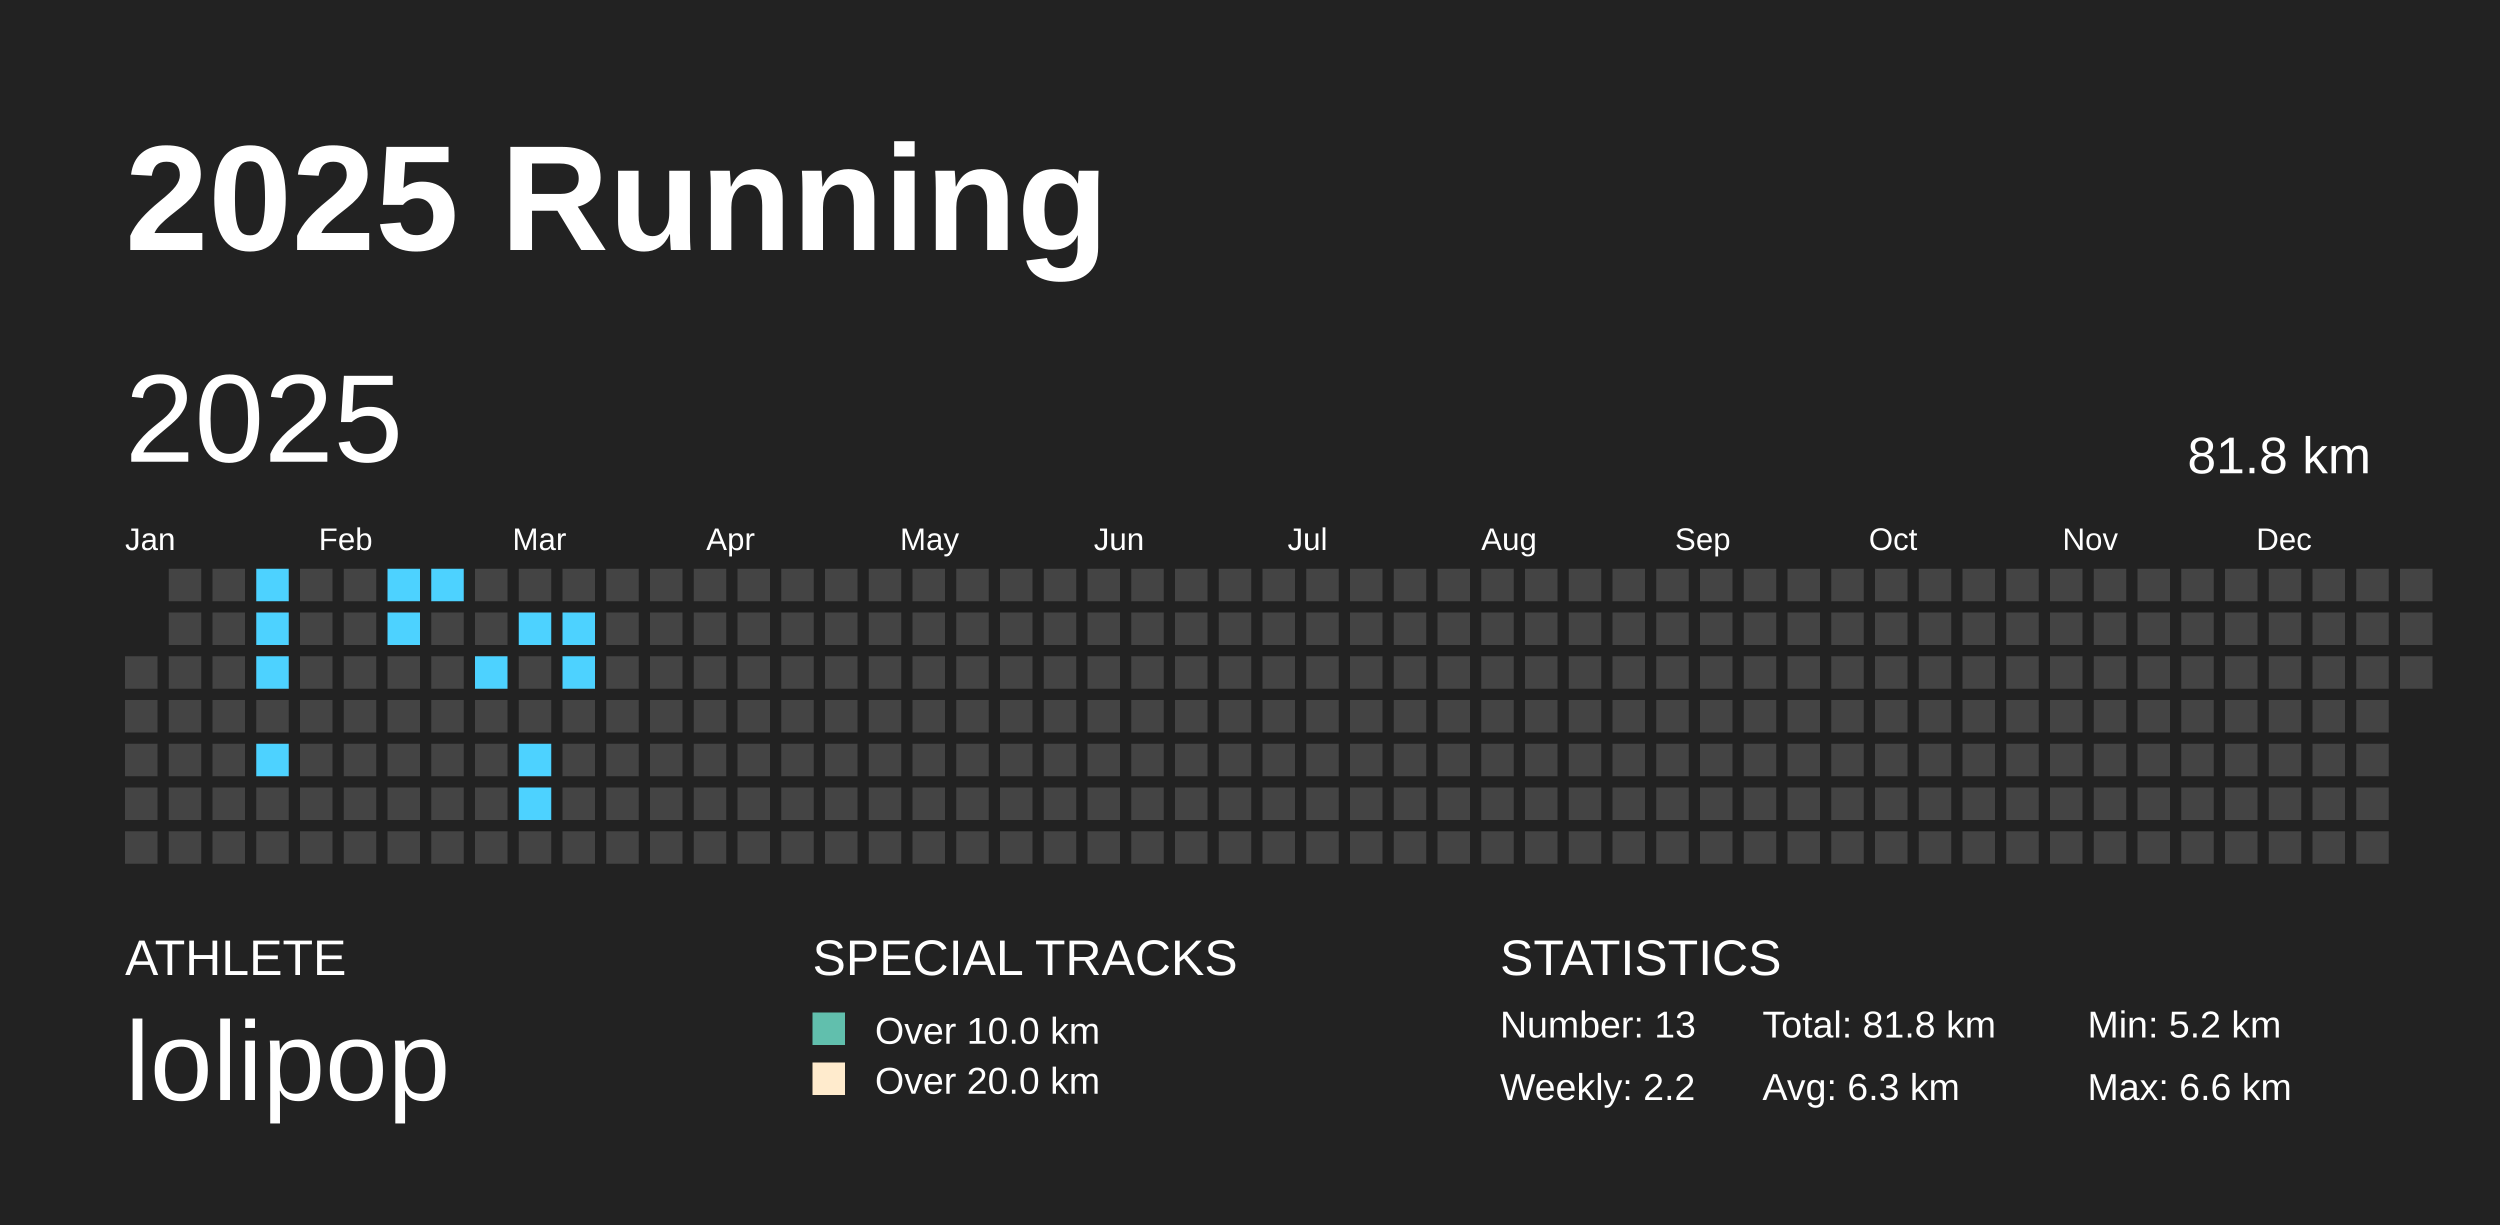
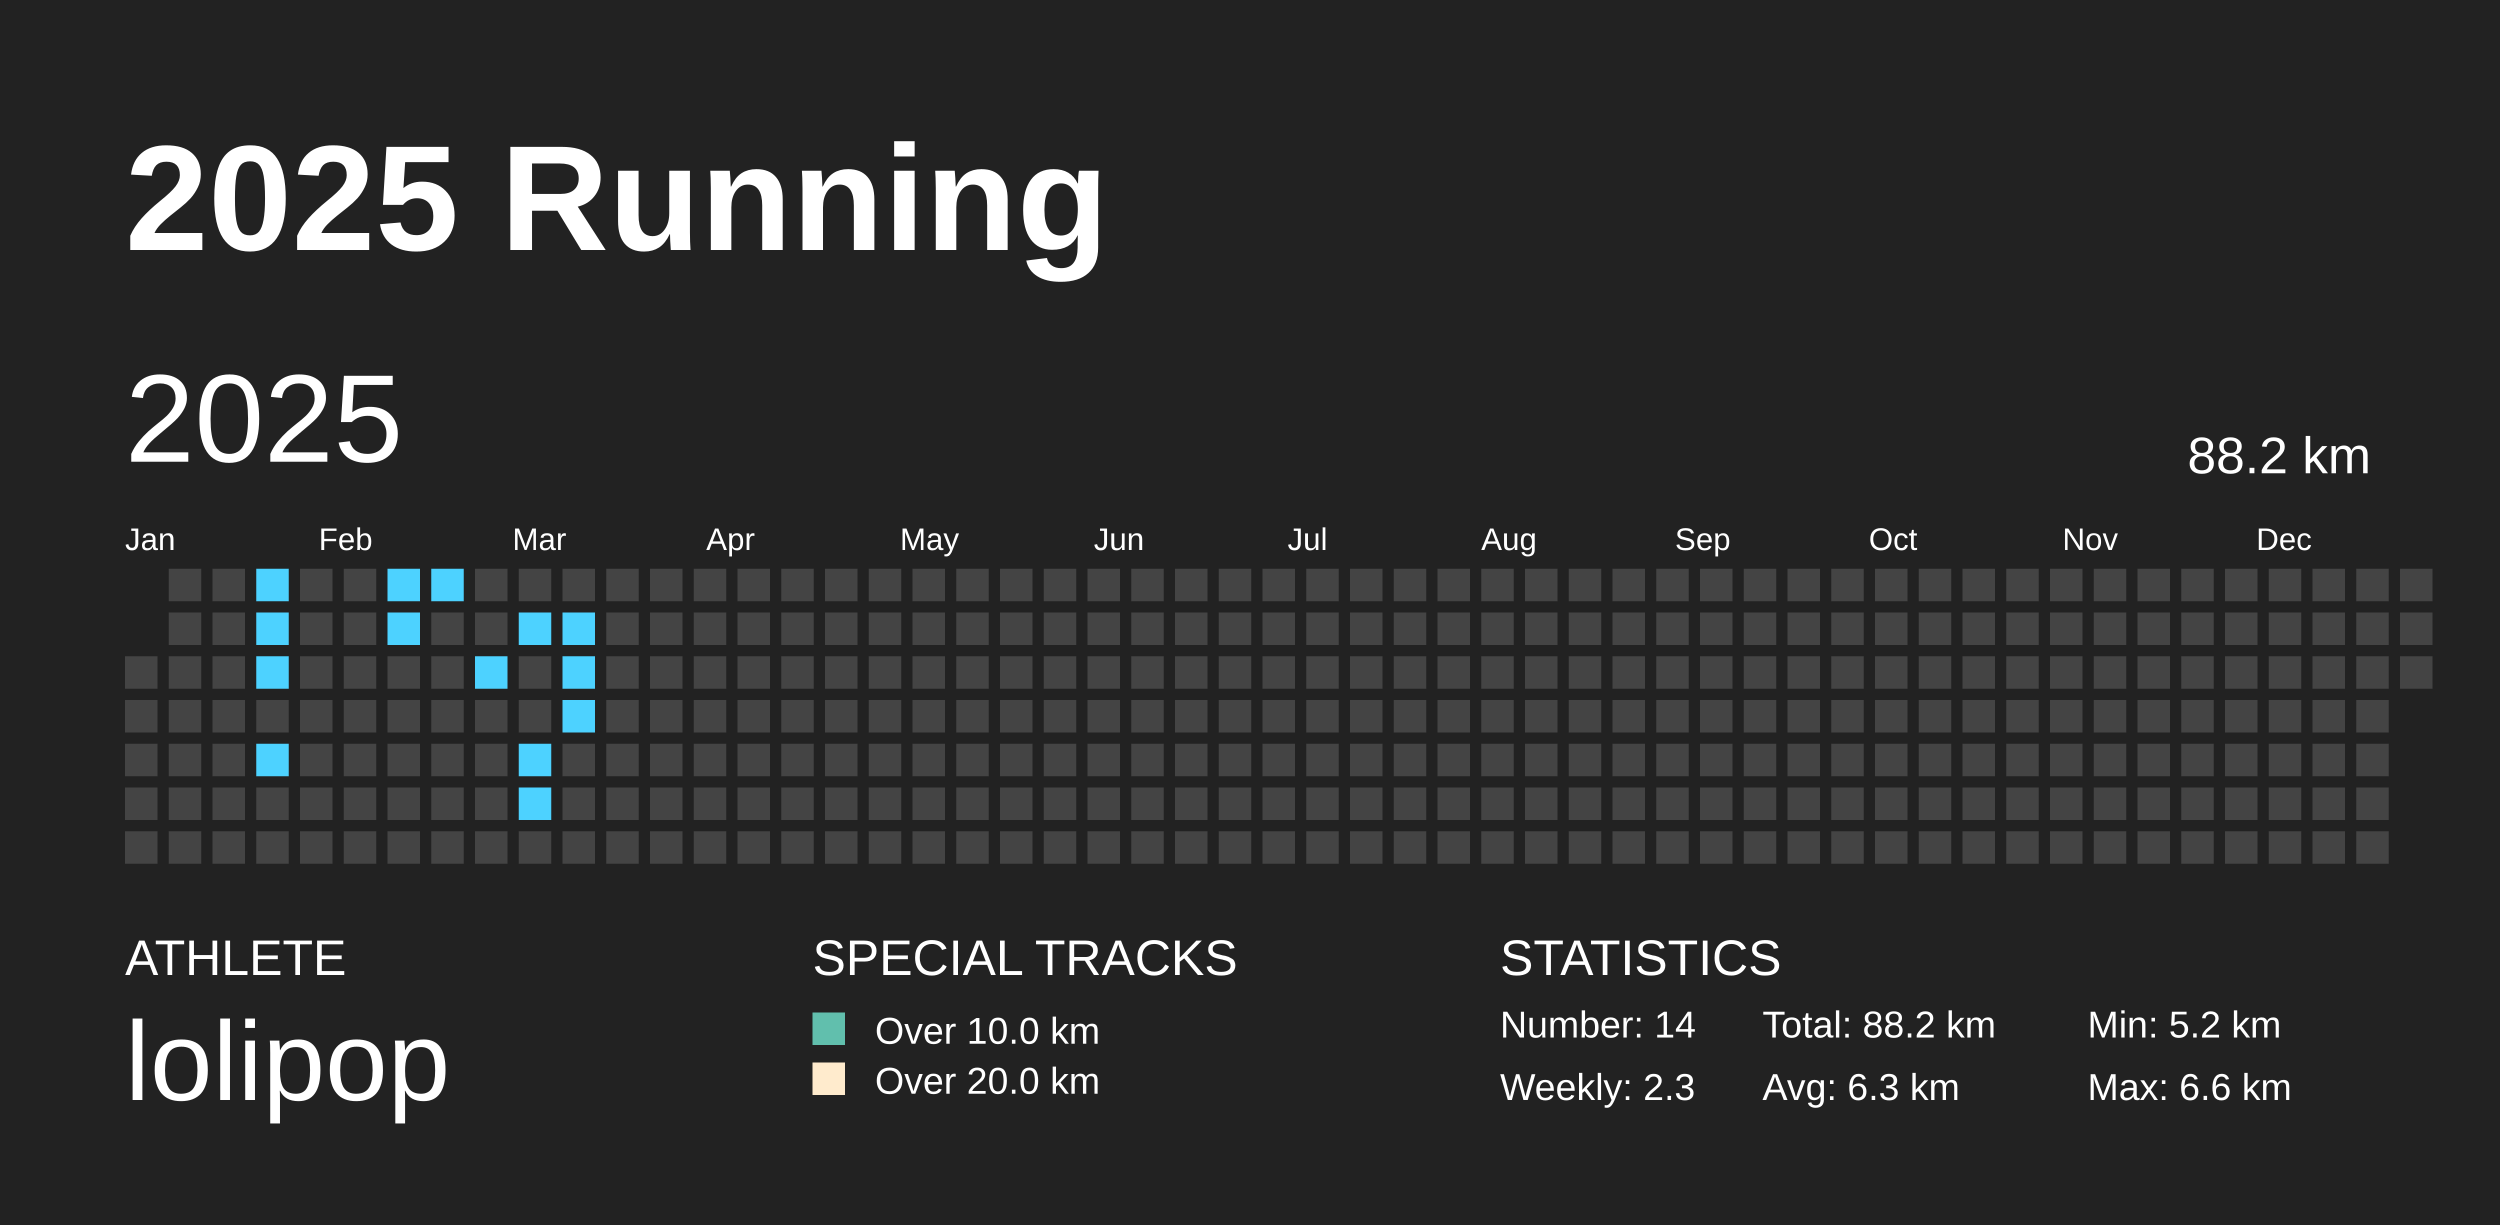
<svg xmlns="http://www.w3.org/2000/svg" baseProfile="full" height="98mm" version="1.1" viewBox="0,0,200,98" width="200mm">
  <defs />
  <rect fill="#222222" height="98" width="200" x="0" y="0" />
  <text fill="#FFFFFF" style="font-size:12px; font-family:Arial; font-weight:bold;" x="10" y="20">2025 Running</text>
  <text fill="#FFFFFF" style="font-size:4px; font-family:Arial" x="10" y="78">ATHLETE</text>
  <text fill="#FFFFFF" style="font-size:9px; font-family:Arial" x="10" y="88">lolipop</text>
  <text fill="#FFFFFF" style="font-size:4px; font-family:Arial" x="65" y="78">SPECIAL TRACKS</text>
  <rect fill="#61bfad" height="2.6" width="2.6" x="65" y="81" />
  <text fill="#FFFFFF" style="font-size:3px; font-family:Arial" x="70" y="83.5">Over 10.0 km</text>
  <rect fill="#ffebcd" height="2.6" width="2.6" x="65" y="85" />
  <text fill="#FFFFFF" style="font-size:3px; font-family:Arial" x="70" y="87.5">Over 20.0 km</text>
  <text fill="#FFFFFF" style="font-size:4px; font-family:Arial" x="120" y="78">STATISTICS</text>
-   <text fill="#FFFFFF" style="font-size:3px; font-family:Arial" x="120" y="83">Number: 13</text>
-   <text fill="#FFFFFF" style="font-size:3px; font-family:Arial" x="120" y="88">Weekly: 2.2</text>
-   <text fill="#FFFFFF" style="font-size:3px; font-family:Arial" x="141" y="83">Total: 81.8 km</text>
+   <text fill="#FFFFFF" style="font-size:3px; font-family:Arial" x="120" y="83">Number: 14</text>
+   <text fill="#FFFFFF" style="font-size:3px; font-family:Arial" x="120" y="88">Weekly: 2.3</text>
+   <text fill="#FFFFFF" style="font-size:3px; font-family:Arial" x="141" y="83">Total: 88.2 km</text>
  <text fill="#FFFFFF" style="font-size:3px; font-family:Arial" x="141" y="88">Avg: 6.3 km</text>
  <text fill="#FFFFFF" style="font-size:3px; font-family:Arial" x="167" y="83">Min: 5.2 km</text>
  <text fill="#FFFFFF" style="font-size:3px; font-family:Arial" x="167" y="88">Max: 6.6 km</text>
  <text dominant-baseline="hanging" fill="#FFFFFF" style="font-size:10.0px; font-family:Arial;" x="10" y="30">2025</text>
-   <text dominant-baseline="hanging" fill="#FFFFFF" style="font-size:4.125px; font-family:Arial;" x="175" y="35">81.8 km</text>
+   <text dominant-baseline="hanging" fill="#FFFFFF" style="font-size:4.125px; font-family:Arial;" x="175" y="35">88.2 km</text>
  <text fill="#FFFFFF" style="font-size:2.5px; font-family:Arial" x="10.0" y="44">Jan</text>
  <text fill="#FFFFFF" style="font-size:2.5px; font-family:Arial" x="25.5" y="44">Feb</text>
  <text fill="#FFFFFF" style="font-size:2.5px; font-family:Arial" x="41.0" y="44">Mar</text>
  <text fill="#FFFFFF" style="font-size:2.5px; font-family:Arial" x="56.5" y="44">Apr</text>
  <text fill="#FFFFFF" style="font-size:2.5px; font-family:Arial" x="72.0" y="44">May</text>
  <text fill="#FFFFFF" style="font-size:2.5px; font-family:Arial" x="87.5" y="44">Jun</text>
  <text fill="#FFFFFF" style="font-size:2.5px; font-family:Arial" x="103.0" y="44">Jul</text>
  <text fill="#FFFFFF" style="font-size:2.5px; font-family:Arial" x="118.5" y="44">Aug</text>
  <text fill="#FFFFFF" style="font-size:2.5px; font-family:Arial" x="134.0" y="44">Sep</text>
  <text fill="#FFFFFF" style="font-size:2.5px; font-family:Arial" x="149.5" y="44">Oct</text>
  <text fill="#FFFFFF" style="font-size:2.5px; font-family:Arial" x="165.0" y="44">Nov</text>
  <text fill="#FFFFFF" style="font-size:2.5px; font-family:Arial" x="180.5" y="44">Dec</text>
  <rect fill="#444444" height="2.6" width="2.6" x="10.0" y="52.5" />
  <rect fill="#444444" height="2.6" width="2.6" x="10.0" y="56.0" />
  <rect fill="#444444" height="2.6" width="2.6" x="10.0" y="59.5" />
  <rect fill="#444444" height="2.6" width="2.6" x="10.0" y="63.0" />
  <rect fill="#444444" height="2.6" width="2.6" x="10.0" y="66.5" />
  <rect fill="#444444" height="2.6" width="2.6" x="13.5" y="45.5" />
  <rect fill="#444444" height="2.6" width="2.6" x="13.5" y="49.0" />
  <rect fill="#444444" height="2.6" width="2.6" x="13.5" y="52.5" />
  <rect fill="#444444" height="2.6" width="2.6" x="13.5" y="56.0" />
  <rect fill="#444444" height="2.6" width="2.6" x="13.5" y="59.5" />
  <rect fill="#444444" height="2.6" width="2.6" x="13.5" y="63.0" />
  <rect fill="#444444" height="2.6" width="2.6" x="13.5" y="66.5" />
  <rect fill="#444444" height="2.6" width="2.6" x="17.0" y="45.5" />
  <rect fill="#444444" height="2.6" width="2.6" x="17.0" y="49.0" />
  <rect fill="#444444" height="2.6" width="2.6" x="17.0" y="52.5" />
  <rect fill="#444444" height="2.6" width="2.6" x="17.0" y="56.0" />
  <rect fill="#444444" height="2.6" width="2.6" x="17.0" y="59.5" />
  <rect fill="#444444" height="2.6" width="2.6" x="17.0" y="63.0" />
  <rect fill="#444444" height="2.6" width="2.6" x="17.0" y="66.5" />
  <rect fill="#4DD2FF" height="2.6" width="2.6" x="20.5" y="45.5" />
  <rect fill="#4DD2FF" height="2.6" width="2.6" x="20.5" y="49.0" />
  <rect fill="#4DD2FF" height="2.6" width="2.6" x="20.5" y="52.5" />
  <rect fill="#444444" height="2.6" width="2.6" x="20.5" y="56.0" />
  <rect fill="#4DD2FF" height="2.6" width="2.6" x="20.5" y="59.5" />
  <rect fill="#444444" height="2.6" width="2.6" x="20.5" y="63.0" />
  <rect fill="#444444" height="2.6" width="2.6" x="20.5" y="66.5" />
  <rect fill="#444444" height="2.6" width="2.6" x="24.0" y="45.5" />
  <rect fill="#444444" height="2.6" width="2.6" x="24.0" y="49.0" />
  <rect fill="#444444" height="2.6" width="2.6" x="24.0" y="52.5" />
  <rect fill="#444444" height="2.6" width="2.6" x="24.0" y="56.0" />
  <rect fill="#444444" height="2.6" width="2.6" x="24.0" y="59.5" />
  <rect fill="#444444" height="2.6" width="2.6" x="24.0" y="63.0" />
  <rect fill="#444444" height="2.6" width="2.6" x="24.0" y="66.5" />
  <rect fill="#444444" height="2.6" width="2.6" x="27.5" y="45.5" />
  <rect fill="#444444" height="2.6" width="2.6" x="27.5" y="49.0" />
  <rect fill="#444444" height="2.6" width="2.6" x="27.5" y="52.5" />
  <rect fill="#444444" height="2.6" width="2.6" x="27.5" y="56.0" />
  <rect fill="#444444" height="2.6" width="2.6" x="27.5" y="59.5" />
  <rect fill="#444444" height="2.6" width="2.6" x="27.5" y="63.0" />
  <rect fill="#444444" height="2.6" width="2.6" x="27.5" y="66.5" />
  <rect fill="#4DD2FF" height="2.6" width="2.6" x="31.0" y="45.5" />
  <rect fill="#4DD2FF" height="2.6" width="2.6" x="31.0" y="49.0" />
  <rect fill="#444444" height="2.6" width="2.6" x="31.0" y="52.5" />
  <rect fill="#444444" height="2.6" width="2.6" x="31.0" y="56.0" />
  <rect fill="#444444" height="2.6" width="2.6" x="31.0" y="59.5" />
  <rect fill="#444444" height="2.6" width="2.6" x="31.0" y="63.0" />
  <rect fill="#444444" height="2.6" width="2.6" x="31.0" y="66.5" />
  <rect fill="#4DD2FF" height="2.6" width="2.6" x="34.5" y="45.5" />
  <rect fill="#444444" height="2.6" width="2.6" x="34.5" y="49.0" />
  <rect fill="#444444" height="2.6" width="2.6" x="34.5" y="52.5" />
  <rect fill="#444444" height="2.6" width="2.6" x="34.5" y="56.0" />
  <rect fill="#444444" height="2.6" width="2.6" x="34.5" y="59.5" />
  <rect fill="#444444" height="2.6" width="2.6" x="34.5" y="63.0" />
  <rect fill="#444444" height="2.6" width="2.6" x="34.5" y="66.5" />
  <rect fill="#444444" height="2.6" width="2.6" x="38.0" y="45.5" />
  <rect fill="#444444" height="2.6" width="2.6" x="38.0" y="49.0" />
  <rect fill="#4DD2FF" height="2.6" width="2.6" x="38.0" y="52.5" />
  <rect fill="#444444" height="2.6" width="2.6" x="38.0" y="56.0" />
  <rect fill="#444444" height="2.6" width="2.6" x="38.0" y="59.5" />
  <rect fill="#444444" height="2.6" width="2.6" x="38.0" y="63.0" />
  <rect fill="#444444" height="2.6" width="2.6" x="38.0" y="66.5" />
  <rect fill="#444444" height="2.6" width="2.6" x="41.5" y="45.5" />
  <rect fill="#4DD2FF" height="2.6" width="2.6" x="41.5" y="49.0" />
  <rect fill="#444444" height="2.6" width="2.6" x="41.5" y="52.5" />
  <rect fill="#444444" height="2.6" width="2.6" x="41.5" y="56.0" />
  <rect fill="#4DD2FF" height="2.6" width="2.6" x="41.5" y="59.5" />
  <rect fill="#4DD2FF" height="2.6" width="2.6" x="41.5" y="63.0" />
  <rect fill="#444444" height="2.6" width="2.6" x="41.5" y="66.5" />
  <rect fill="#444444" height="2.6" width="2.6" x="45.0" y="45.5" />
  <rect fill="#4DD2FF" height="2.6" width="2.6" x="45.0" y="49.0" />
  <rect fill="#4DD2FF" height="2.6" width="2.6" x="45.0" y="52.5" />
-   <rect fill="#444444" height="2.6" width="2.6" x="45.0" y="56.0" />
+   <rect fill="#4DD2FF" height="2.6" width="2.6" x="45.0" y="56.0" />
  <rect fill="#444444" height="2.6" width="2.6" x="45.0" y="59.5" />
  <rect fill="#444444" height="2.6" width="2.6" x="45.0" y="63.0" />
  <rect fill="#444444" height="2.6" width="2.6" x="45.0" y="66.5" />
  <rect fill="#444444" height="2.6" width="2.6" x="48.5" y="45.5" />
  <rect fill="#444444" height="2.6" width="2.6" x="48.5" y="49.0" />
  <rect fill="#444444" height="2.6" width="2.6" x="48.5" y="52.5" />
  <rect fill="#444444" height="2.6" width="2.6" x="48.5" y="56.0" />
  <rect fill="#444444" height="2.6" width="2.6" x="48.5" y="59.5" />
  <rect fill="#444444" height="2.6" width="2.6" x="48.5" y="63.0" />
  <rect fill="#444444" height="2.6" width="2.6" x="48.5" y="66.5" />
  <rect fill="#444444" height="2.6" width="2.6" x="52.0" y="45.5" />
  <rect fill="#444444" height="2.6" width="2.6" x="52.0" y="49.0" />
  <rect fill="#444444" height="2.6" width="2.6" x="52.0" y="52.5" />
  <rect fill="#444444" height="2.6" width="2.6" x="52.0" y="56.0" />
  <rect fill="#444444" height="2.6" width="2.6" x="52.0" y="59.5" />
  <rect fill="#444444" height="2.6" width="2.6" x="52.0" y="63.0" />
  <rect fill="#444444" height="2.6" width="2.6" x="52.0" y="66.5" />
  <rect fill="#444444" height="2.6" width="2.6" x="55.5" y="45.5" />
  <rect fill="#444444" height="2.6" width="2.6" x="55.5" y="49.0" />
  <rect fill="#444444" height="2.6" width="2.6" x="55.5" y="52.5" />
  <rect fill="#444444" height="2.6" width="2.6" x="55.5" y="56.0" />
  <rect fill="#444444" height="2.6" width="2.6" x="55.5" y="59.5" />
  <rect fill="#444444" height="2.6" width="2.6" x="55.5" y="63.0" />
  <rect fill="#444444" height="2.6" width="2.6" x="55.5" y="66.5" />
  <rect fill="#444444" height="2.6" width="2.6" x="59.0" y="45.5" />
  <rect fill="#444444" height="2.6" width="2.6" x="59.0" y="49.0" />
  <rect fill="#444444" height="2.6" width="2.6" x="59.0" y="52.5" />
  <rect fill="#444444" height="2.6" width="2.6" x="59.0" y="56.0" />
  <rect fill="#444444" height="2.6" width="2.6" x="59.0" y="59.5" />
  <rect fill="#444444" height="2.6" width="2.6" x="59.0" y="63.0" />
  <rect fill="#444444" height="2.6" width="2.6" x="59.0" y="66.5" />
  <rect fill="#444444" height="2.6" width="2.6" x="62.5" y="45.5" />
  <rect fill="#444444" height="2.6" width="2.6" x="62.5" y="49.0" />
  <rect fill="#444444" height="2.6" width="2.6" x="62.5" y="52.5" />
  <rect fill="#444444" height="2.6" width="2.6" x="62.5" y="56.0" />
  <rect fill="#444444" height="2.6" width="2.6" x="62.5" y="59.5" />
  <rect fill="#444444" height="2.6" width="2.6" x="62.5" y="63.0" />
  <rect fill="#444444" height="2.6" width="2.6" x="62.5" y="66.5" />
  <rect fill="#444444" height="2.6" width="2.6" x="66.0" y="45.5" />
  <rect fill="#444444" height="2.6" width="2.6" x="66.0" y="49.0" />
  <rect fill="#444444" height="2.6" width="2.6" x="66.0" y="52.5" />
  <rect fill="#444444" height="2.6" width="2.6" x="66.0" y="56.0" />
  <rect fill="#444444" height="2.6" width="2.6" x="66.0" y="59.5" />
  <rect fill="#444444" height="2.6" width="2.6" x="66.0" y="63.0" />
  <rect fill="#444444" height="2.6" width="2.6" x="66.0" y="66.5" />
  <rect fill="#444444" height="2.6" width="2.6" x="69.5" y="45.5" />
  <rect fill="#444444" height="2.6" width="2.6" x="69.5" y="49.0" />
  <rect fill="#444444" height="2.6" width="2.6" x="69.5" y="52.5" />
  <rect fill="#444444" height="2.6" width="2.6" x="69.5" y="56.0" />
  <rect fill="#444444" height="2.6" width="2.6" x="69.5" y="59.5" />
  <rect fill="#444444" height="2.6" width="2.6" x="69.5" y="63.0" />
  <rect fill="#444444" height="2.6" width="2.6" x="69.5" y="66.5" />
  <rect fill="#444444" height="2.6" width="2.6" x="73.0" y="45.5" />
  <rect fill="#444444" height="2.6" width="2.6" x="73.0" y="49.0" />
  <rect fill="#444444" height="2.6" width="2.6" x="73.0" y="52.5" />
  <rect fill="#444444" height="2.6" width="2.6" x="73.0" y="56.0" />
  <rect fill="#444444" height="2.6" width="2.6" x="73.0" y="59.5" />
  <rect fill="#444444" height="2.6" width="2.6" x="73.0" y="63.0" />
  <rect fill="#444444" height="2.6" width="2.6" x="73.0" y="66.5" />
  <rect fill="#444444" height="2.6" width="2.6" x="76.5" y="45.5" />
  <rect fill="#444444" height="2.6" width="2.6" x="76.5" y="49.0" />
  <rect fill="#444444" height="2.6" width="2.6" x="76.5" y="52.5" />
  <rect fill="#444444" height="2.6" width="2.6" x="76.5" y="56.0" />
  <rect fill="#444444" height="2.6" width="2.6" x="76.5" y="59.5" />
  <rect fill="#444444" height="2.6" width="2.6" x="76.5" y="63.0" />
  <rect fill="#444444" height="2.6" width="2.6" x="76.5" y="66.5" />
  <rect fill="#444444" height="2.6" width="2.6" x="80.0" y="45.5" />
  <rect fill="#444444" height="2.6" width="2.6" x="80.0" y="49.0" />
  <rect fill="#444444" height="2.6" width="2.6" x="80.0" y="52.5" />
  <rect fill="#444444" height="2.6" width="2.6" x="80.0" y="56.0" />
  <rect fill="#444444" height="2.6" width="2.6" x="80.0" y="59.5" />
  <rect fill="#444444" height="2.6" width="2.6" x="80.0" y="63.0" />
  <rect fill="#444444" height="2.6" width="2.6" x="80.0" y="66.5" />
  <rect fill="#444444" height="2.6" width="2.6" x="83.5" y="45.5" />
  <rect fill="#444444" height="2.6" width="2.6" x="83.5" y="49.0" />
  <rect fill="#444444" height="2.6" width="2.6" x="83.5" y="52.5" />
  <rect fill="#444444" height="2.6" width="2.6" x="83.5" y="56.0" />
  <rect fill="#444444" height="2.6" width="2.6" x="83.5" y="59.5" />
  <rect fill="#444444" height="2.6" width="2.6" x="83.5" y="63.0" />
  <rect fill="#444444" height="2.6" width="2.6" x="83.5" y="66.5" />
  <rect fill="#444444" height="2.6" width="2.6" x="87.0" y="45.5" />
  <rect fill="#444444" height="2.6" width="2.6" x="87.0" y="49.0" />
  <rect fill="#444444" height="2.6" width="2.6" x="87.0" y="52.5" />
  <rect fill="#444444" height="2.6" width="2.6" x="87.0" y="56.0" />
  <rect fill="#444444" height="2.6" width="2.6" x="87.0" y="59.5" />
  <rect fill="#444444" height="2.6" width="2.6" x="87.0" y="63.0" />
  <rect fill="#444444" height="2.6" width="2.6" x="87.0" y="66.5" />
  <rect fill="#444444" height="2.6" width="2.6" x="90.5" y="45.5" />
  <rect fill="#444444" height="2.6" width="2.6" x="90.5" y="49.0" />
  <rect fill="#444444" height="2.6" width="2.6" x="90.5" y="52.5" />
  <rect fill="#444444" height="2.6" width="2.6" x="90.5" y="56.0" />
  <rect fill="#444444" height="2.6" width="2.6" x="90.5" y="59.5" />
  <rect fill="#444444" height="2.6" width="2.6" x="90.5" y="63.0" />
  <rect fill="#444444" height="2.6" width="2.6" x="90.5" y="66.5" />
  <rect fill="#444444" height="2.6" width="2.6" x="94.0" y="45.5" />
  <rect fill="#444444" height="2.6" width="2.6" x="94.0" y="49.0" />
  <rect fill="#444444" height="2.6" width="2.6" x="94.0" y="52.5" />
  <rect fill="#444444" height="2.6" width="2.6" x="94.0" y="56.0" />
  <rect fill="#444444" height="2.6" width="2.6" x="94.0" y="59.5" />
  <rect fill="#444444" height="2.6" width="2.6" x="94.0" y="63.0" />
  <rect fill="#444444" height="2.6" width="2.6" x="94.0" y="66.5" />
  <rect fill="#444444" height="2.6" width="2.6" x="97.5" y="45.5" />
  <rect fill="#444444" height="2.6" width="2.6" x="97.5" y="49.0" />
  <rect fill="#444444" height="2.6" width="2.6" x="97.5" y="52.5" />
  <rect fill="#444444" height="2.6" width="2.6" x="97.5" y="56.0" />
  <rect fill="#444444" height="2.6" width="2.6" x="97.5" y="59.5" />
  <rect fill="#444444" height="2.6" width="2.6" x="97.5" y="63.0" />
  <rect fill="#444444" height="2.6" width="2.6" x="97.5" y="66.5" />
  <rect fill="#444444" height="2.6" width="2.6" x="101.0" y="45.5" />
  <rect fill="#444444" height="2.6" width="2.6" x="101.0" y="49.0" />
  <rect fill="#444444" height="2.6" width="2.6" x="101.0" y="52.5" />
  <rect fill="#444444" height="2.6" width="2.6" x="101.0" y="56.0" />
  <rect fill="#444444" height="2.6" width="2.6" x="101.0" y="59.5" />
  <rect fill="#444444" height="2.6" width="2.6" x="101.0" y="63.0" />
  <rect fill="#444444" height="2.6" width="2.6" x="101.0" y="66.5" />
  <rect fill="#444444" height="2.6" width="2.6" x="104.5" y="45.5" />
  <rect fill="#444444" height="2.6" width="2.6" x="104.5" y="49.0" />
  <rect fill="#444444" height="2.6" width="2.6" x="104.5" y="52.5" />
  <rect fill="#444444" height="2.6" width="2.6" x="104.5" y="56.0" />
  <rect fill="#444444" height="2.6" width="2.6" x="104.5" y="59.5" />
  <rect fill="#444444" height="2.6" width="2.6" x="104.5" y="63.0" />
  <rect fill="#444444" height="2.6" width="2.6" x="104.5" y="66.5" />
  <rect fill="#444444" height="2.6" width="2.6" x="108.0" y="45.5" />
  <rect fill="#444444" height="2.6" width="2.6" x="108.0" y="49.0" />
  <rect fill="#444444" height="2.6" width="2.6" x="108.0" y="52.5" />
  <rect fill="#444444" height="2.6" width="2.6" x="108.0" y="56.0" />
  <rect fill="#444444" height="2.6" width="2.6" x="108.0" y="59.5" />
  <rect fill="#444444" height="2.6" width="2.6" x="108.0" y="63.0" />
  <rect fill="#444444" height="2.6" width="2.6" x="108.0" y="66.5" />
  <rect fill="#444444" height="2.6" width="2.6" x="111.5" y="45.5" />
  <rect fill="#444444" height="2.6" width="2.6" x="111.5" y="49.0" />
  <rect fill="#444444" height="2.6" width="2.6" x="111.5" y="52.5" />
  <rect fill="#444444" height="2.6" width="2.6" x="111.5" y="56.0" />
  <rect fill="#444444" height="2.6" width="2.6" x="111.5" y="59.5" />
  <rect fill="#444444" height="2.6" width="2.6" x="111.5" y="63.0" />
  <rect fill="#444444" height="2.6" width="2.6" x="111.5" y="66.5" />
  <rect fill="#444444" height="2.6" width="2.6" x="115.0" y="45.5" />
  <rect fill="#444444" height="2.6" width="2.6" x="115.0" y="49.0" />
  <rect fill="#444444" height="2.6" width="2.6" x="115.0" y="52.5" />
  <rect fill="#444444" height="2.6" width="2.6" x="115.0" y="56.0" />
  <rect fill="#444444" height="2.6" width="2.6" x="115.0" y="59.5" />
  <rect fill="#444444" height="2.6" width="2.6" x="115.0" y="63.0" />
  <rect fill="#444444" height="2.6" width="2.6" x="115.0" y="66.5" />
  <rect fill="#444444" height="2.6" width="2.6" x="118.5" y="45.5" />
  <rect fill="#444444" height="2.6" width="2.6" x="118.5" y="49.0" />
  <rect fill="#444444" height="2.6" width="2.6" x="118.5" y="52.5" />
  <rect fill="#444444" height="2.6" width="2.6" x="118.5" y="56.0" />
  <rect fill="#444444" height="2.6" width="2.6" x="118.5" y="59.5" />
  <rect fill="#444444" height="2.6" width="2.6" x="118.5" y="63.0" />
  <rect fill="#444444" height="2.6" width="2.6" x="118.5" y="66.5" />
  <rect fill="#444444" height="2.6" width="2.6" x="122.0" y="45.5" />
  <rect fill="#444444" height="2.6" width="2.6" x="122.0" y="49.0" />
  <rect fill="#444444" height="2.6" width="2.6" x="122.0" y="52.5" />
  <rect fill="#444444" height="2.6" width="2.6" x="122.0" y="56.0" />
  <rect fill="#444444" height="2.6" width="2.6" x="122.0" y="59.5" />
  <rect fill="#444444" height="2.6" width="2.6" x="122.0" y="63.0" />
  <rect fill="#444444" height="2.6" width="2.6" x="122.0" y="66.5" />
  <rect fill="#444444" height="2.6" width="2.6" x="125.5" y="45.5" />
  <rect fill="#444444" height="2.6" width="2.6" x="125.5" y="49.0" />
  <rect fill="#444444" height="2.6" width="2.6" x="125.5" y="52.5" />
  <rect fill="#444444" height="2.6" width="2.6" x="125.5" y="56.0" />
  <rect fill="#444444" height="2.6" width="2.6" x="125.5" y="59.5" />
  <rect fill="#444444" height="2.6" width="2.6" x="125.5" y="63.0" />
  <rect fill="#444444" height="2.6" width="2.6" x="125.5" y="66.5" />
  <rect fill="#444444" height="2.6" width="2.6" x="129.0" y="45.5" />
  <rect fill="#444444" height="2.6" width="2.6" x="129.0" y="49.0" />
  <rect fill="#444444" height="2.6" width="2.6" x="129.0" y="52.5" />
  <rect fill="#444444" height="2.6" width="2.6" x="129.0" y="56.0" />
  <rect fill="#444444" height="2.6" width="2.6" x="129.0" y="59.5" />
  <rect fill="#444444" height="2.6" width="2.6" x="129.0" y="63.0" />
  <rect fill="#444444" height="2.6" width="2.6" x="129.0" y="66.5" />
  <rect fill="#444444" height="2.6" width="2.6" x="132.5" y="45.5" />
  <rect fill="#444444" height="2.6" width="2.6" x="132.5" y="49.0" />
  <rect fill="#444444" height="2.6" width="2.6" x="132.5" y="52.5" />
  <rect fill="#444444" height="2.6" width="2.6" x="132.5" y="56.0" />
  <rect fill="#444444" height="2.6" width="2.6" x="132.5" y="59.5" />
  <rect fill="#444444" height="2.6" width="2.6" x="132.5" y="63.0" />
  <rect fill="#444444" height="2.6" width="2.6" x="132.5" y="66.5" />
  <rect fill="#444444" height="2.6" width="2.6" x="136.0" y="45.5" />
  <rect fill="#444444" height="2.6" width="2.6" x="136.0" y="49.0" />
  <rect fill="#444444" height="2.6" width="2.6" x="136.0" y="52.5" />
  <rect fill="#444444" height="2.6" width="2.6" x="136.0" y="56.0" />
  <rect fill="#444444" height="2.6" width="2.6" x="136.0" y="59.5" />
  <rect fill="#444444" height="2.6" width="2.6" x="136.0" y="63.0" />
  <rect fill="#444444" height="2.6" width="2.6" x="136.0" y="66.5" />
  <rect fill="#444444" height="2.6" width="2.6" x="139.5" y="45.5" />
  <rect fill="#444444" height="2.6" width="2.6" x="139.5" y="49.0" />
  <rect fill="#444444" height="2.6" width="2.6" x="139.5" y="52.5" />
  <rect fill="#444444" height="2.6" width="2.6" x="139.5" y="56.0" />
  <rect fill="#444444" height="2.6" width="2.6" x="139.5" y="59.5" />
  <rect fill="#444444" height="2.6" width="2.6" x="139.5" y="63.0" />
  <rect fill="#444444" height="2.6" width="2.6" x="139.5" y="66.5" />
  <rect fill="#444444" height="2.6" width="2.6" x="143.0" y="45.5" />
  <rect fill="#444444" height="2.6" width="2.6" x="143.0" y="49.0" />
  <rect fill="#444444" height="2.6" width="2.6" x="143.0" y="52.5" />
  <rect fill="#444444" height="2.6" width="2.6" x="143.0" y="56.0" />
  <rect fill="#444444" height="2.6" width="2.6" x="143.0" y="59.5" />
  <rect fill="#444444" height="2.6" width="2.6" x="143.0" y="63.0" />
  <rect fill="#444444" height="2.6" width="2.6" x="143.0" y="66.5" />
  <rect fill="#444444" height="2.6" width="2.6" x="146.5" y="45.5" />
  <rect fill="#444444" height="2.6" width="2.6" x="146.5" y="49.0" />
  <rect fill="#444444" height="2.6" width="2.6" x="146.5" y="52.5" />
  <rect fill="#444444" height="2.6" width="2.6" x="146.5" y="56.0" />
  <rect fill="#444444" height="2.6" width="2.6" x="146.5" y="59.5" />
  <rect fill="#444444" height="2.6" width="2.6" x="146.5" y="63.0" />
  <rect fill="#444444" height="2.6" width="2.6" x="146.5" y="66.5" />
  <rect fill="#444444" height="2.6" width="2.6" x="150.0" y="45.5" />
  <rect fill="#444444" height="2.6" width="2.6" x="150.0" y="49.0" />
  <rect fill="#444444" height="2.6" width="2.6" x="150.0" y="52.5" />
  <rect fill="#444444" height="2.6" width="2.6" x="150.0" y="56.0" />
  <rect fill="#444444" height="2.6" width="2.6" x="150.0" y="59.5" />
  <rect fill="#444444" height="2.6" width="2.6" x="150.0" y="63.0" />
  <rect fill="#444444" height="2.6" width="2.6" x="150.0" y="66.5" />
  <rect fill="#444444" height="2.6" width="2.6" x="153.5" y="45.5" />
  <rect fill="#444444" height="2.6" width="2.6" x="153.5" y="49.0" />
  <rect fill="#444444" height="2.6" width="2.6" x="153.5" y="52.5" />
  <rect fill="#444444" height="2.6" width="2.6" x="153.5" y="56.0" />
  <rect fill="#444444" height="2.6" width="2.6" x="153.5" y="59.5" />
  <rect fill="#444444" height="2.6" width="2.6" x="153.5" y="63.0" />
  <rect fill="#444444" height="2.6" width="2.6" x="153.5" y="66.5" />
  <rect fill="#444444" height="2.6" width="2.6" x="157.0" y="45.5" />
  <rect fill="#444444" height="2.6" width="2.6" x="157.0" y="49.0" />
  <rect fill="#444444" height="2.6" width="2.6" x="157.0" y="52.5" />
  <rect fill="#444444" height="2.6" width="2.6" x="157.0" y="56.0" />
  <rect fill="#444444" height="2.6" width="2.6" x="157.0" y="59.5" />
  <rect fill="#444444" height="2.6" width="2.6" x="157.0" y="63.0" />
  <rect fill="#444444" height="2.6" width="2.6" x="157.0" y="66.5" />
  <rect fill="#444444" height="2.6" width="2.6" x="160.5" y="45.5" />
  <rect fill="#444444" height="2.6" width="2.6" x="160.5" y="49.0" />
  <rect fill="#444444" height="2.6" width="2.6" x="160.5" y="52.5" />
  <rect fill="#444444" height="2.6" width="2.6" x="160.5" y="56.0" />
  <rect fill="#444444" height="2.6" width="2.6" x="160.5" y="59.5" />
  <rect fill="#444444" height="2.6" width="2.6" x="160.5" y="63.0" />
  <rect fill="#444444" height="2.6" width="2.6" x="160.5" y="66.5" />
  <rect fill="#444444" height="2.6" width="2.6" x="164.0" y="45.5" />
  <rect fill="#444444" height="2.6" width="2.6" x="164.0" y="49.0" />
  <rect fill="#444444" height="2.6" width="2.6" x="164.0" y="52.5" />
  <rect fill="#444444" height="2.6" width="2.6" x="164.0" y="56.0" />
  <rect fill="#444444" height="2.6" width="2.6" x="164.0" y="59.5" />
  <rect fill="#444444" height="2.6" width="2.6" x="164.0" y="63.0" />
  <rect fill="#444444" height="2.6" width="2.6" x="164.0" y="66.5" />
  <rect fill="#444444" height="2.6" width="2.6" x="167.5" y="45.5" />
  <rect fill="#444444" height="2.6" width="2.6" x="167.5" y="49.0" />
  <rect fill="#444444" height="2.6" width="2.6" x="167.5" y="52.5" />
  <rect fill="#444444" height="2.6" width="2.6" x="167.5" y="56.0" />
  <rect fill="#444444" height="2.6" width="2.6" x="167.5" y="59.5" />
  <rect fill="#444444" height="2.6" width="2.6" x="167.5" y="63.0" />
  <rect fill="#444444" height="2.6" width="2.6" x="167.5" y="66.5" />
  <rect fill="#444444" height="2.6" width="2.6" x="171.0" y="45.5" />
  <rect fill="#444444" height="2.6" width="2.6" x="171.0" y="49.0" />
  <rect fill="#444444" height="2.6" width="2.6" x="171.0" y="52.5" />
  <rect fill="#444444" height="2.6" width="2.6" x="171.0" y="56.0" />
  <rect fill="#444444" height="2.6" width="2.6" x="171.0" y="59.5" />
  <rect fill="#444444" height="2.6" width="2.6" x="171.0" y="63.0" />
  <rect fill="#444444" height="2.6" width="2.6" x="171.0" y="66.5" />
  <rect fill="#444444" height="2.6" width="2.6" x="174.5" y="45.5" />
  <rect fill="#444444" height="2.6" width="2.6" x="174.5" y="49.0" />
  <rect fill="#444444" height="2.6" width="2.6" x="174.5" y="52.5" />
  <rect fill="#444444" height="2.6" width="2.6" x="174.5" y="56.0" />
  <rect fill="#444444" height="2.6" width="2.6" x="174.5" y="59.5" />
  <rect fill="#444444" height="2.6" width="2.6" x="174.5" y="63.0" />
  <rect fill="#444444" height="2.6" width="2.6" x="174.5" y="66.5" />
  <rect fill="#444444" height="2.6" width="2.6" x="178.0" y="45.5" />
  <rect fill="#444444" height="2.6" width="2.6" x="178.0" y="49.0" />
  <rect fill="#444444" height="2.6" width="2.6" x="178.0" y="52.5" />
  <rect fill="#444444" height="2.6" width="2.6" x="178.0" y="56.0" />
  <rect fill="#444444" height="2.6" width="2.6" x="178.0" y="59.5" />
  <rect fill="#444444" height="2.6" width="2.6" x="178.0" y="63.0" />
  <rect fill="#444444" height="2.6" width="2.6" x="178.0" y="66.5" />
  <rect fill="#444444" height="2.6" width="2.6" x="181.5" y="45.5" />
  <rect fill="#444444" height="2.6" width="2.6" x="181.5" y="49.0" />
  <rect fill="#444444" height="2.6" width="2.6" x="181.5" y="52.5" />
  <rect fill="#444444" height="2.6" width="2.6" x="181.5" y="56.0" />
  <rect fill="#444444" height="2.6" width="2.6" x="181.5" y="59.5" />
  <rect fill="#444444" height="2.6" width="2.6" x="181.5" y="63.0" />
  <rect fill="#444444" height="2.6" width="2.6" x="181.5" y="66.5" />
  <rect fill="#444444" height="2.6" width="2.6" x="185.0" y="45.5" />
  <rect fill="#444444" height="2.6" width="2.6" x="185.0" y="49.0" />
  <rect fill="#444444" height="2.6" width="2.6" x="185.0" y="52.5" />
  <rect fill="#444444" height="2.6" width="2.6" x="185.0" y="56.0" />
  <rect fill="#444444" height="2.6" width="2.6" x="185.0" y="59.5" />
  <rect fill="#444444" height="2.6" width="2.6" x="185.0" y="63.0" />
  <rect fill="#444444" height="2.6" width="2.6" x="185.0" y="66.5" />
  <rect fill="#444444" height="2.6" width="2.6" x="188.5" y="45.5" />
  <rect fill="#444444" height="2.6" width="2.6" x="188.5" y="49.0" />
  <rect fill="#444444" height="2.6" width="2.6" x="188.5" y="52.5" />
  <rect fill="#444444" height="2.6" width="2.6" x="188.5" y="56.0" />
  <rect fill="#444444" height="2.6" width="2.6" x="188.5" y="59.5" />
  <rect fill="#444444" height="2.6" width="2.6" x="188.5" y="63.0" />
  <rect fill="#444444" height="2.6" width="2.6" x="188.5" y="66.5" />
  <rect fill="#444444" height="2.6" width="2.6" x="192.0" y="45.5" />
  <rect fill="#444444" height="2.6" width="2.6" x="192.0" y="49.0" />
  <rect fill="#444444" height="2.6" width="2.6" x="192.0" y="52.5" />
</svg>
